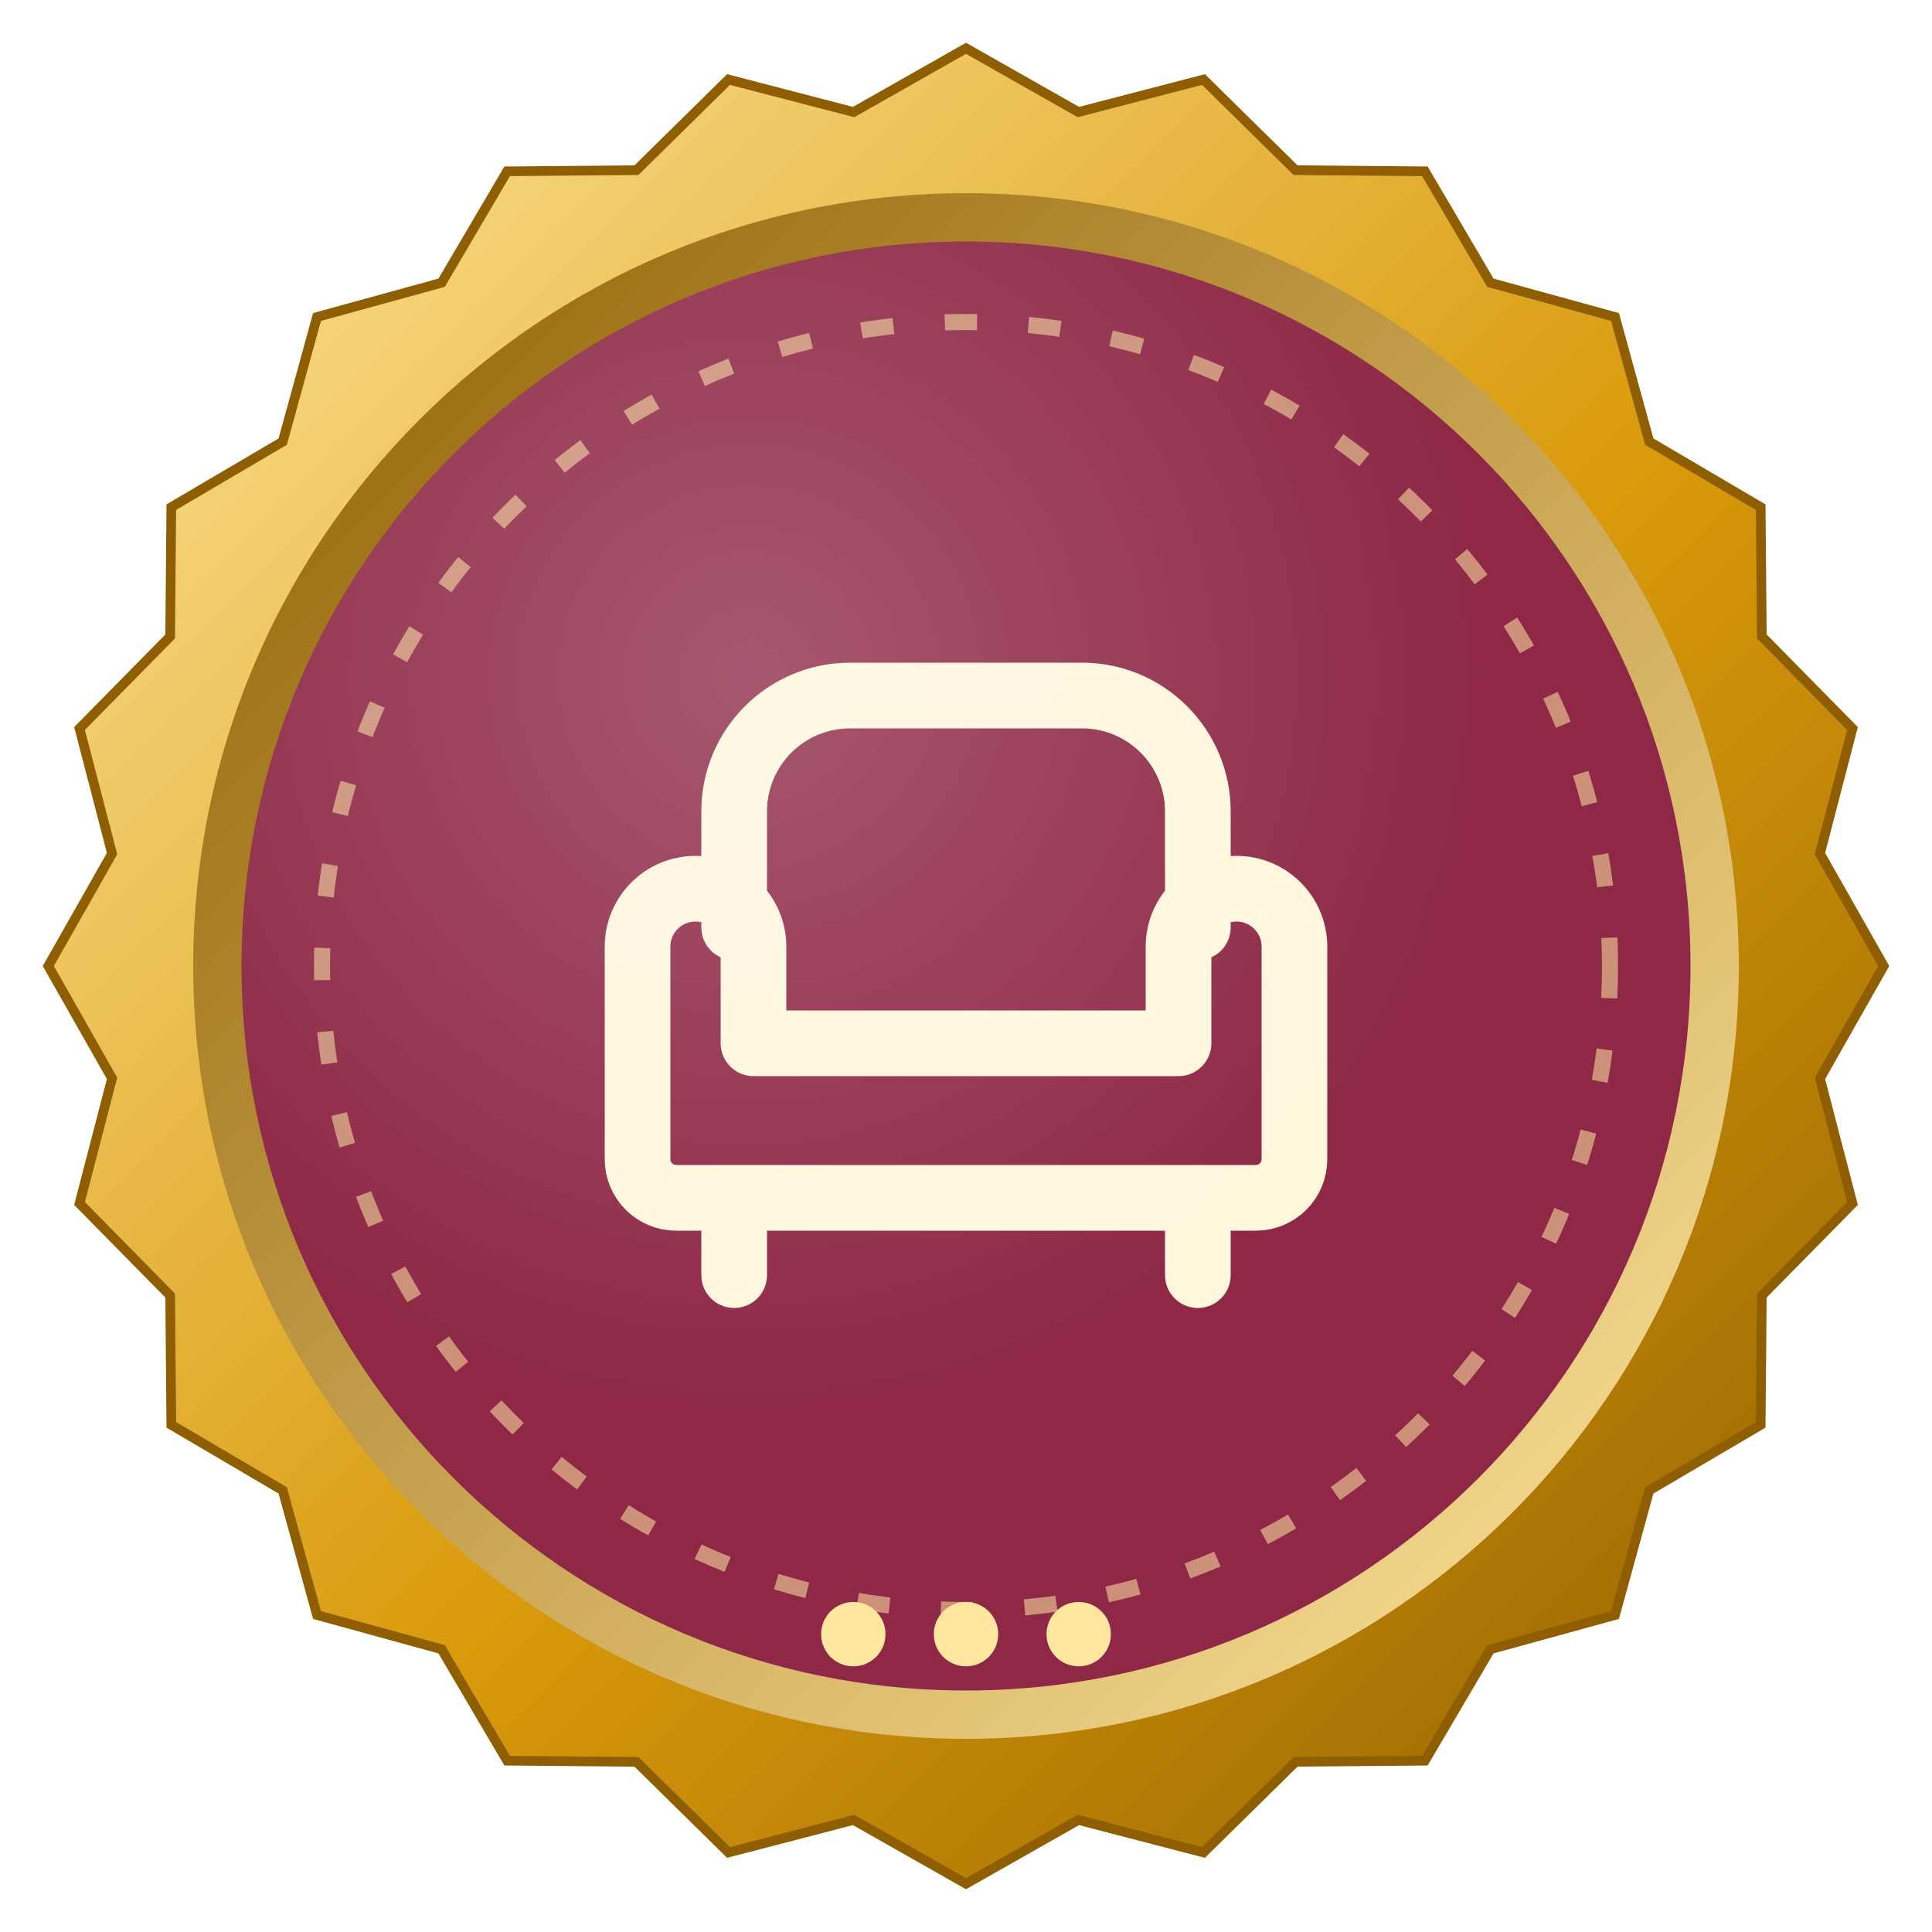
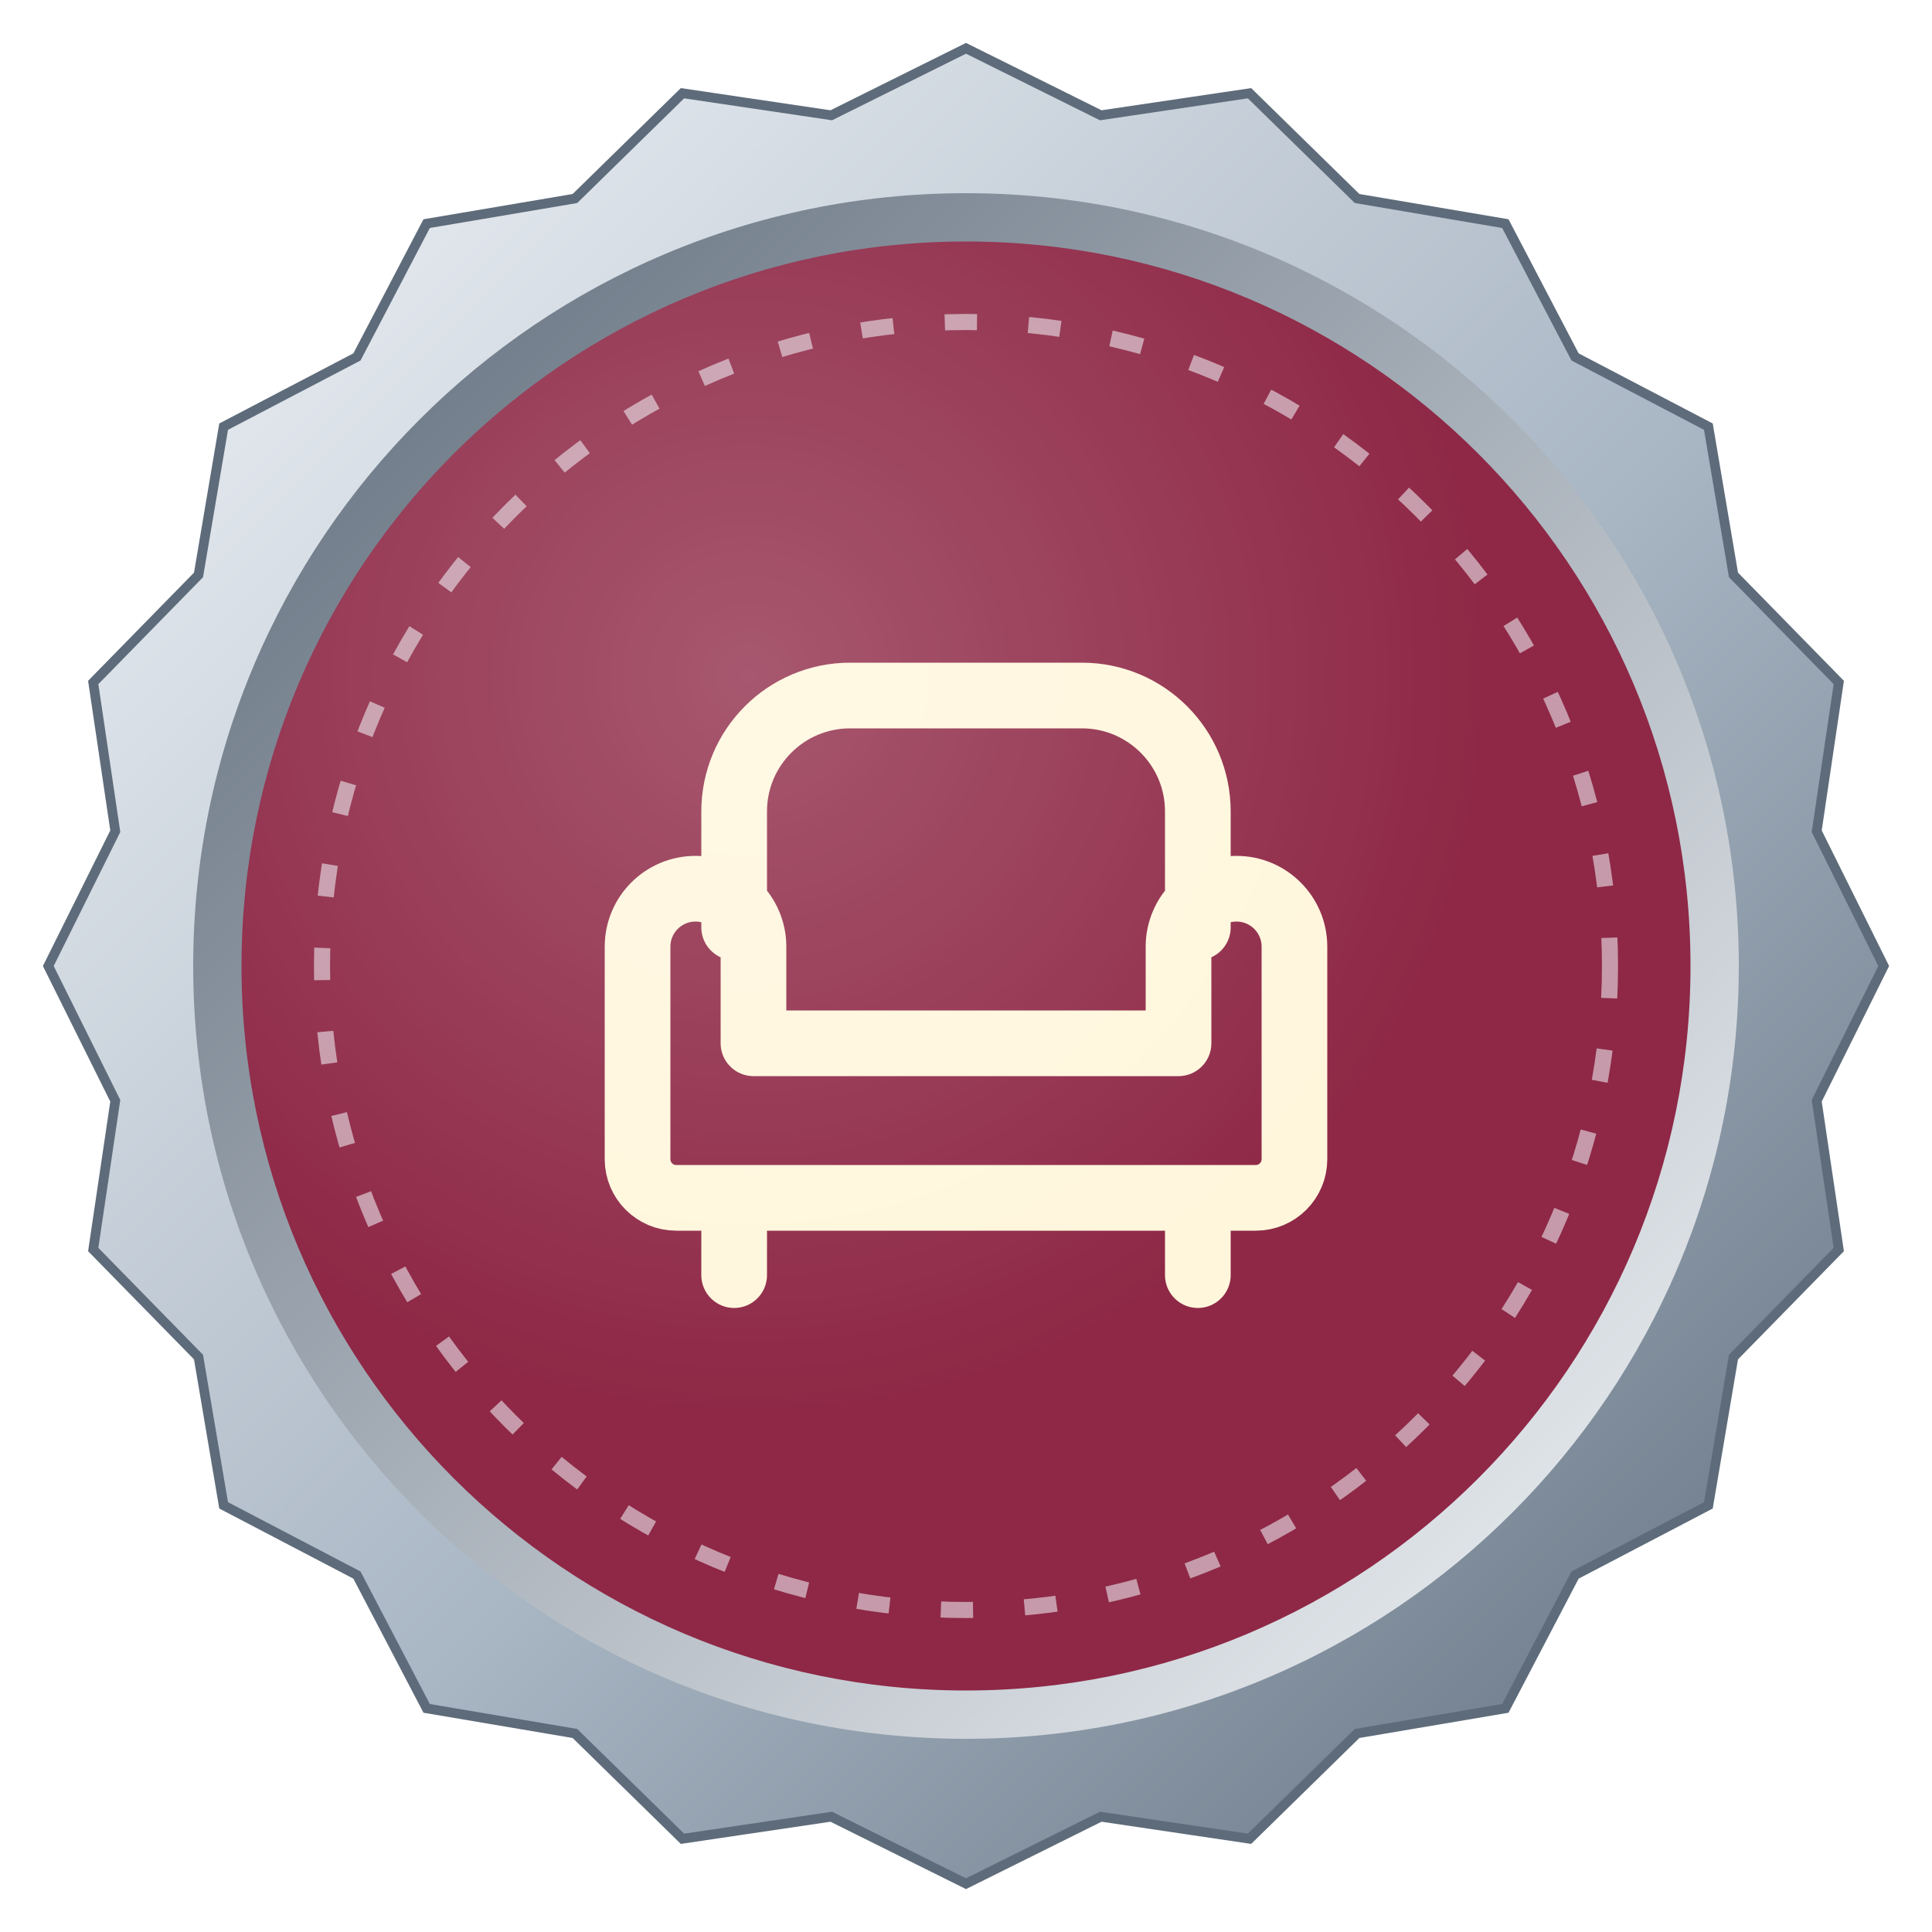
<svg xmlns="http://www.w3.org/2000/svg" viewBox="0 0 120 120">
  <defs>
    <linearGradient id="m" x1="0" y1="0" x2="1" y2="1">
-       <stop offset="0" stop-color="#FFE7A0" />
-       <stop offset=".55" stop-color="#D99A0B" />
-       <stop offset="1" stop-color="#8F5E00" />
+       <stop offset="0" stop-color="#F4F7FA" />
+       <stop offset=".55" stop-color="#A9B6C4" />
+       <stop offset="1" stop-color="#5E6B7A" />
    </linearGradient>
    <linearGradient id="m2" x1="1" y1="1" x2="0" y2="0">
-       <stop offset="0" stop-color="#FFE7A0" />
-       <stop offset="1" stop-color="#8F5E00" />
+       <stop offset="0" stop-color="#F4F7FA" />
+       <stop offset="1" stop-color="#5E6B7A" />
    </linearGradient>
    <radialGradient id="e" cx=".35" cy=".3" r=".85">
      <stop offset="0" stop-color="#fff" stop-opacity=".22" />
      <stop offset=".6" stop-color="#fff" stop-opacity="0" />
    </radialGradient>
  </defs>
-   <path d="M60.00,3.00 L66.98,6.96 L74.75,4.94 L80.47,10.57 L88.50,10.64 L92.57,17.56 L100.31,19.69 L102.44,27.43 L109.36,31.50 L109.43,39.53 L115.06,45.25 L113.04,53.02 L117.00,60.00 L113.04,66.98 L115.06,74.75 L109.43,80.47 L109.36,88.50 L102.44,92.57 L100.31,100.31 L92.57,102.44 L88.50,109.36 L80.47,109.43 L74.75,115.06 L66.98,113.04 L60.00,117.00 L53.02,113.04 L45.25,115.06 L39.53,109.43 L31.50,109.36 L27.43,102.44 L19.69,100.31 L17.56,92.57 L10.64,88.50 L10.57,80.47 L4.94,74.75 L6.96,66.98 L3.00,60.00 L6.96,53.02 L4.94,45.25 L10.57,39.53 L10.64,31.50 L17.56,27.43 L19.69,19.69 L27.43,17.56 L31.50,10.64 L39.53,10.57 L45.25,4.94 L53.02,6.96Z" fill="url(#m)" stroke="#8F5E00" stroke-width=".6" />
+   <path d="M60.00,3.00 L68.37,7.16 L77.61,5.79 L84.29,12.33 L93.50,13.89 L97.83,22.17 L106.11,26.50 L107.67,35.71 L114.21,42.39 L112.84,51.63 L117.00,60.00 L112.84,68.37 L114.21,77.61 L107.67,84.29 L106.11,93.50 L97.83,97.83 L93.50,106.11 L84.29,107.67 L77.61,114.21 L68.37,112.84 L60.00,117.00 L51.63,112.84 L42.39,114.21 L35.71,107.67 L26.50,106.11 L22.17,97.83 L13.89,93.50 L12.33,84.29 L5.79,77.61 L7.16,68.37 L3.00,60.00 L7.16,51.63 L5.79,42.39 L12.33,35.71 L13.89,26.50 L22.17,22.17 L26.50,13.89 L35.71,12.33 L42.39,5.79 L51.63,7.16Z" fill="url(#m)" stroke="#5E6B7A" stroke-width=".6" />
  <circle cx="60" cy="60" r="48" fill="url(#m2)" />
  <circle cx="60" cy="60" r="45" fill="#8E2846" />
-   <circle cx="60" cy="60" r="40" fill="none" stroke="#FFE7A0" stroke-opacity=".55" stroke-width="1" stroke-dasharray="2 3.2" />
+   <circle cx="60" cy="60" r="40" fill="none" stroke="#F4F7FA" stroke-opacity=".55" stroke-width="1" stroke-dasharray="2 3.2" />
  <g transform="translate(31.2 31.2) scale(2.4)" fill="none" stroke="#FFF6DC" stroke-width="1.7" stroke-linecap="round" stroke-linejoin="round">
    <path d="M6 11V8a3 3 0 0 1 3-3h6a3 3 0 0 1 3 3v3M3.5 11.5a1.5 1.5 0 0 1 3 0V14h11v-2.5a1.5 1.5 0 0 1 3 0V17a1 1 0 0 1-1 1h-15a1 1 0 0 1-1-1v-5.5ZM6 18v2M18 18v2" />
  </g>
-   <circle cx="53.0" cy="101.5" r="2" fill="#FFE7A0" />
-   <circle cx="60.0" cy="101.5" r="2" fill="#FFE7A0" />
-   <circle cx="67.0" cy="101.5" r="2" fill="#FFE7A0" />
  <circle cx="60" cy="60" r="45" fill="url(#e)" />
</svg>
